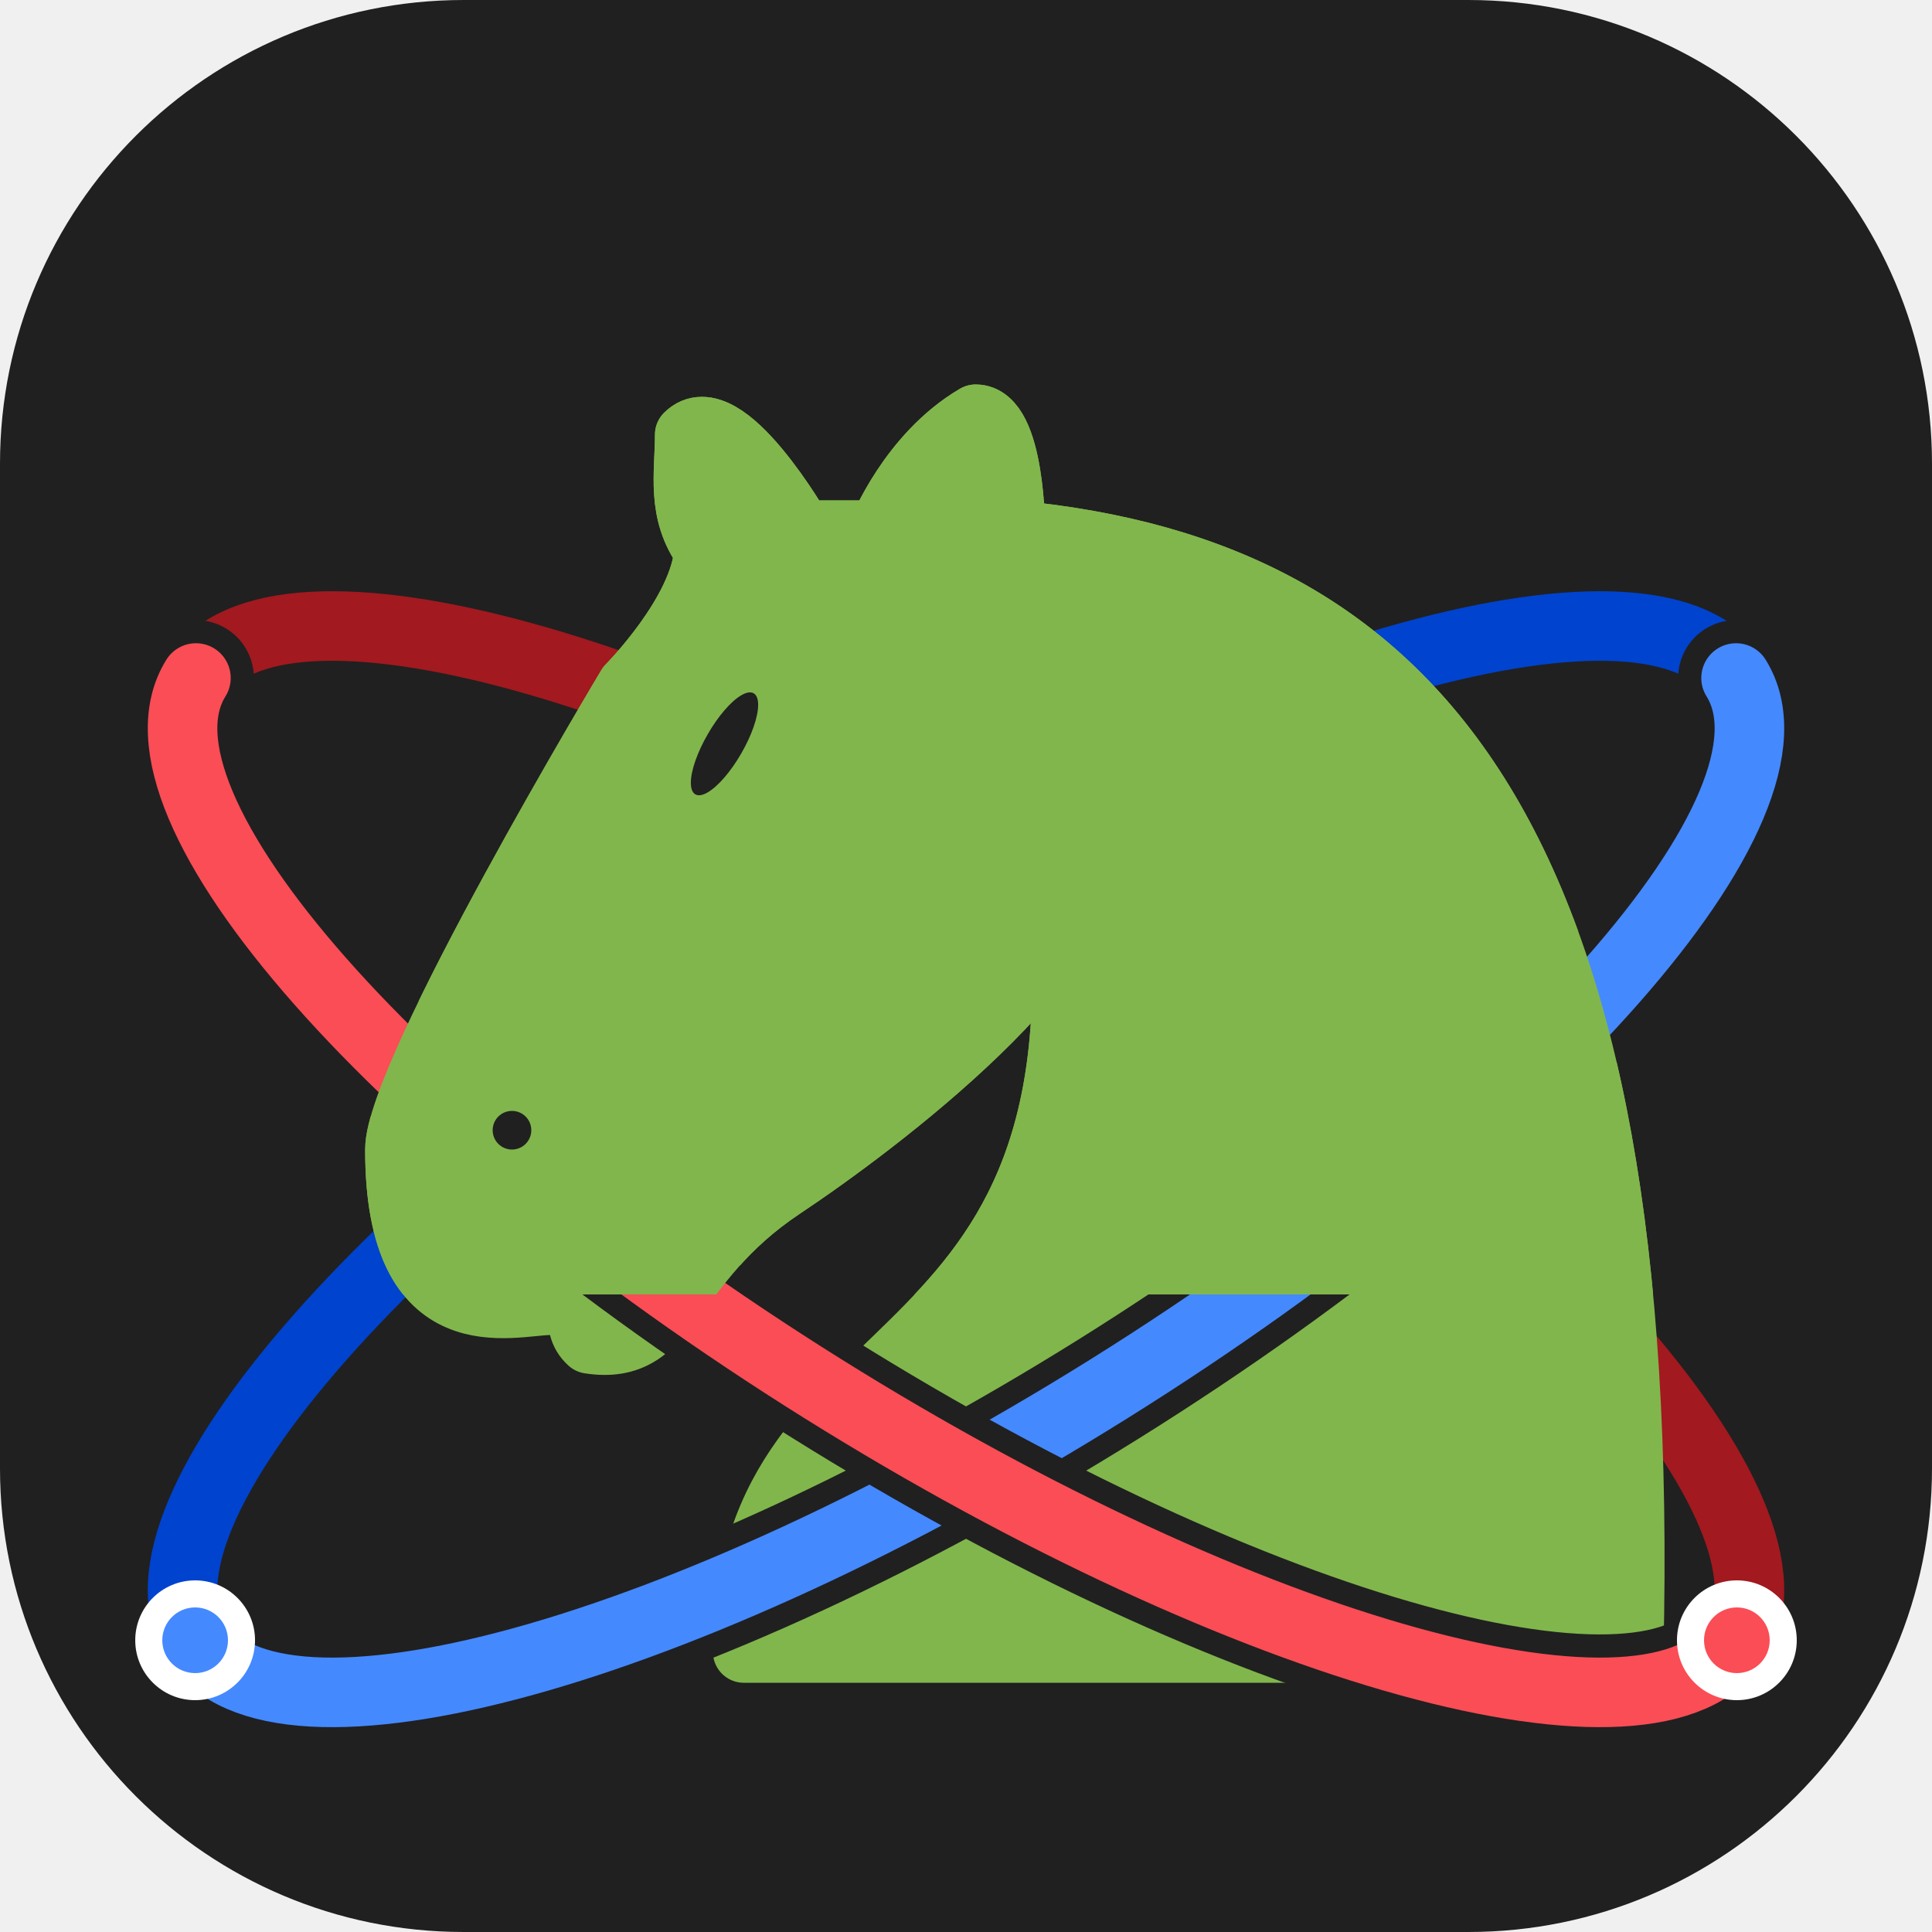
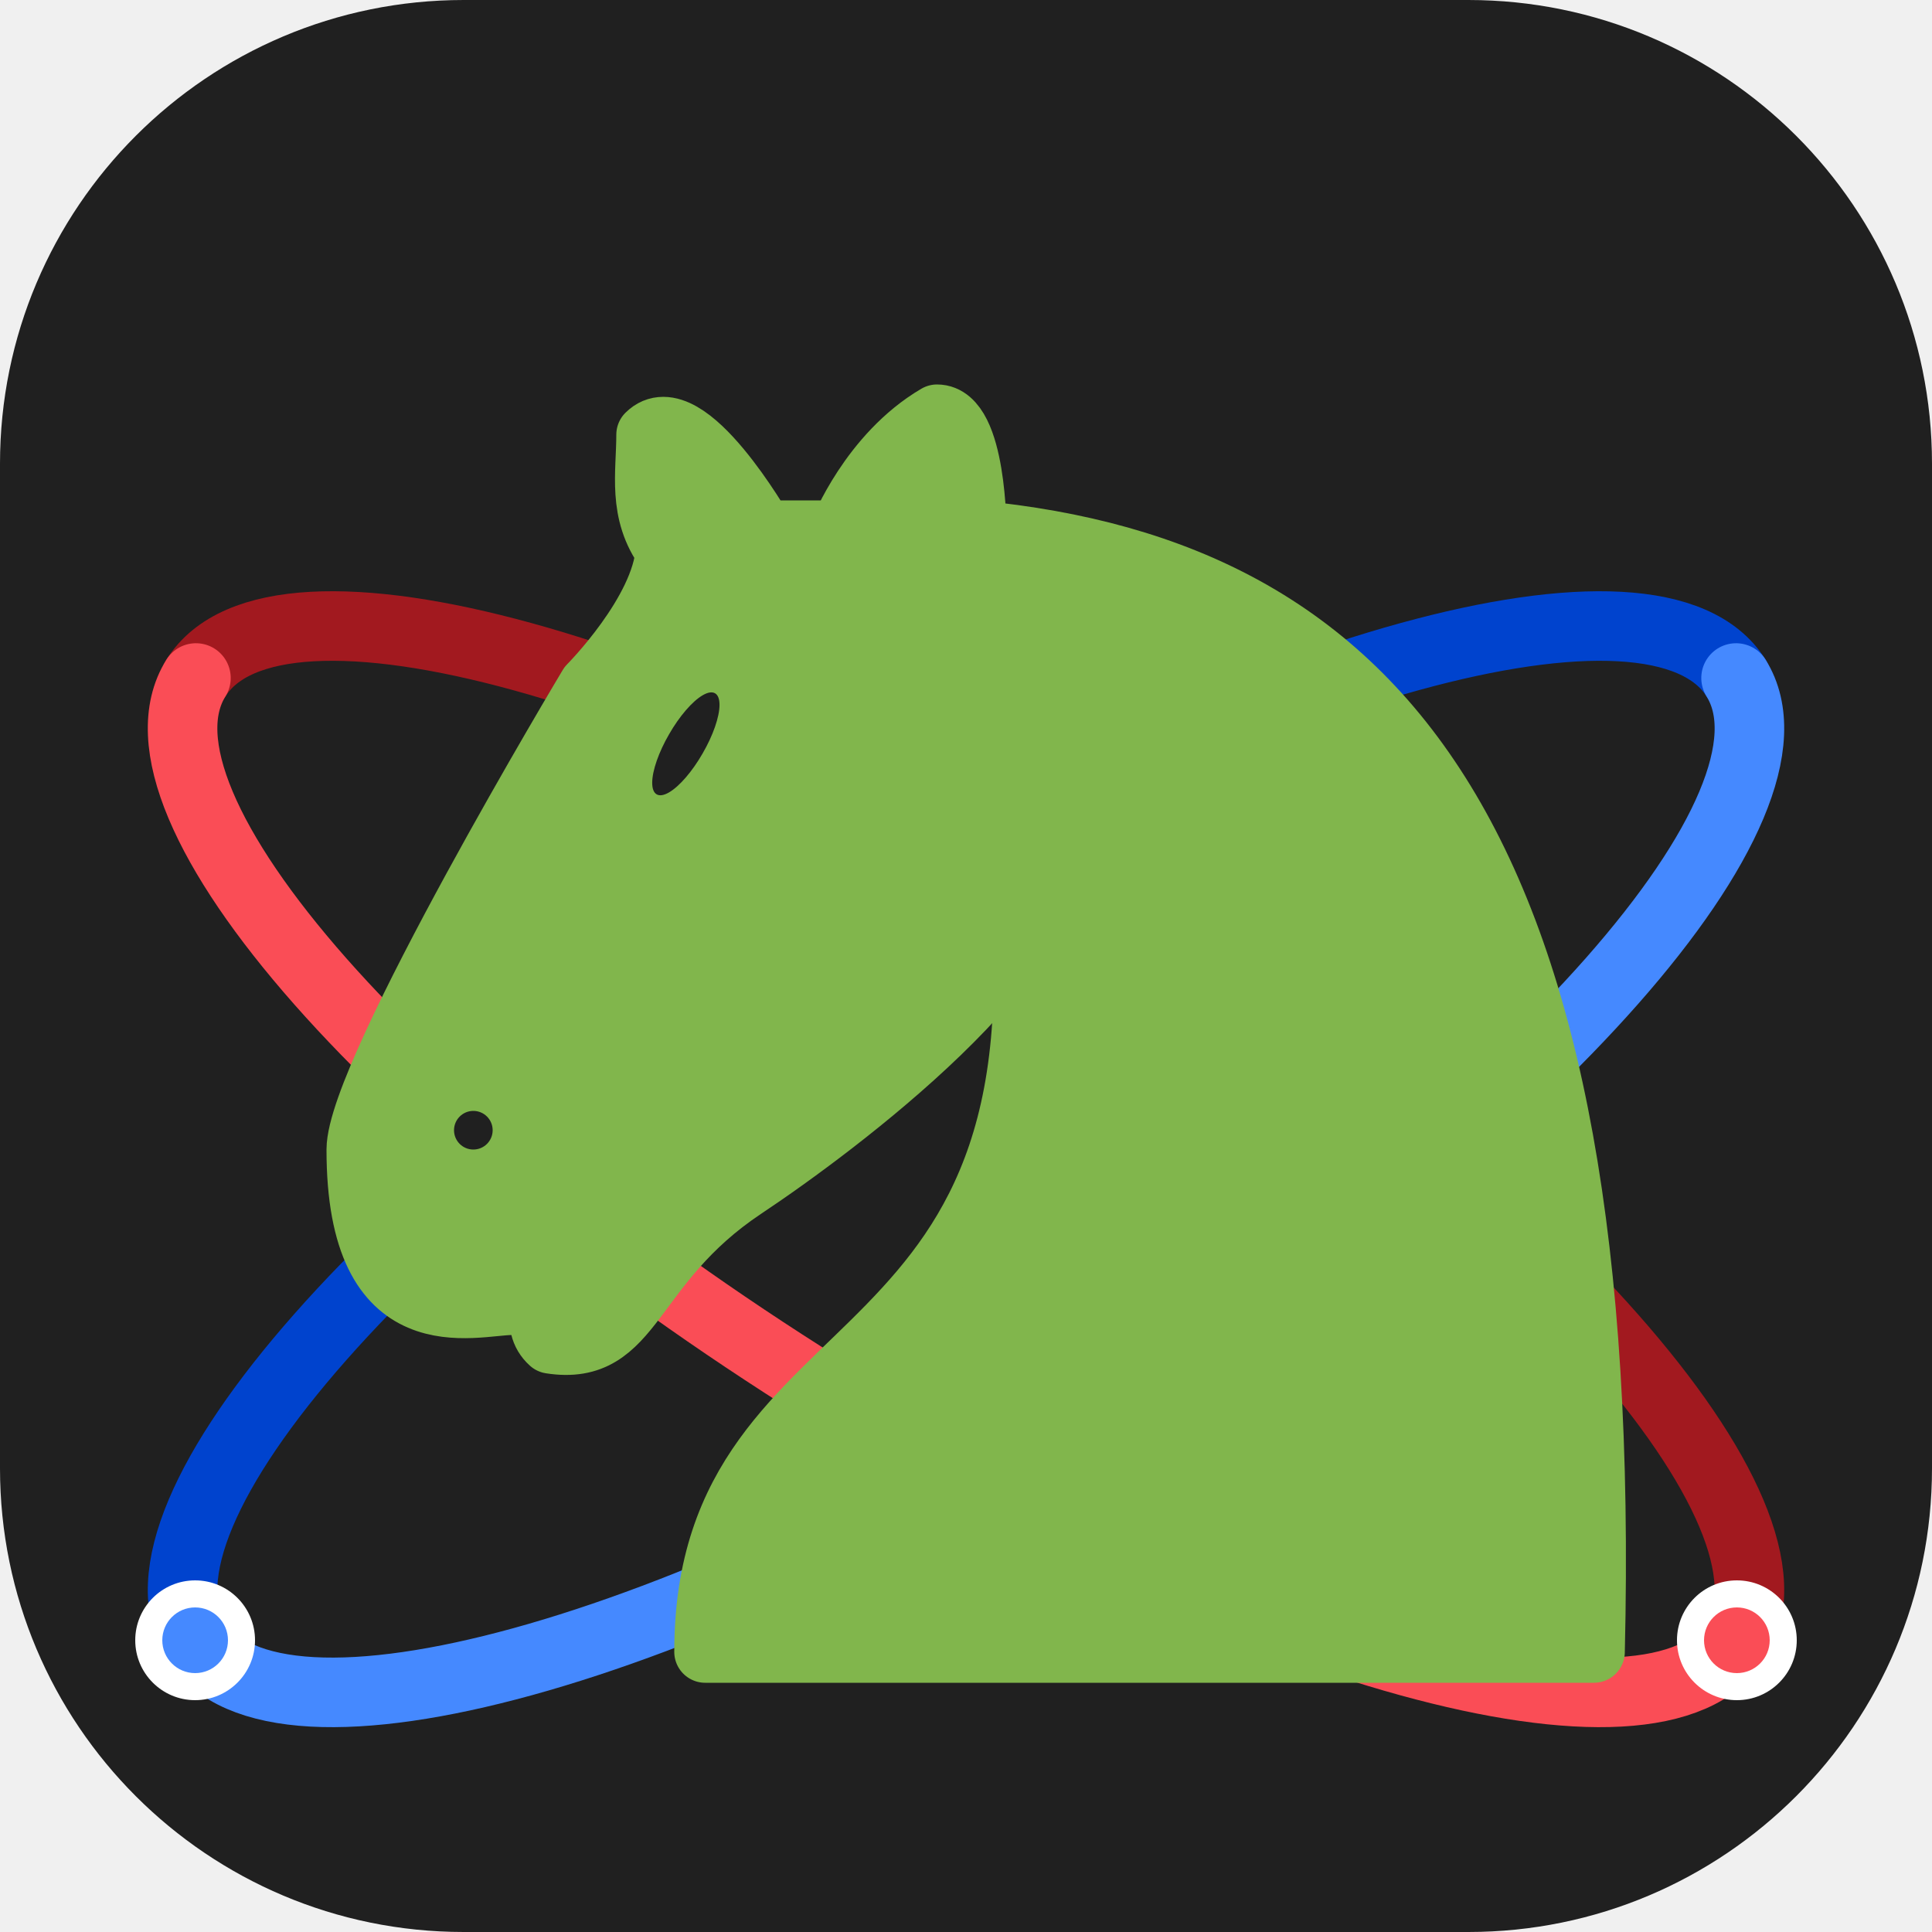
<svg xmlns="http://www.w3.org/2000/svg" viewBox="0 0 100 100">
  <rect width="100" height="100" rx="24" fill="#202020" />
-   <clipPath id="qc-head">
-     <rect x="0" y="0" width="100" height="67" />
-   </clipPath>
  <path d="M-47 0 A47 14 0 0 1 47 0" fill="none" stroke="#0043ce" stroke-width="3.6" stroke-linecap="round" transform="translate(50 60) rotate(-32)" />
  <path d="M-47 0 A47 14 0 0 1 47 0" fill="none" stroke="#a2191f" stroke-width="3.6" stroke-linecap="round" transform="translate(50 60) rotate(32)" />
-   <g transform="translate(8.50 7.50) scale(2.0)" fill="#81b64c" stroke="#81b64c" stroke-width="1.6" stroke-linejoin="round" stroke-linecap="round">
-     <path d="M22 10c10.5 1 16.5 8 16 29H15c0-9 10-6.5 8-21" />
-     <path d="M24 18c.38 2.91-5.55 7.37-8 9-3 2-2.82 4.34-5 4-1.042-.94 1.41-3.04 0-3-1 0 .19 1.23-1 2-1 0-4.003 1-4-4 0-2 6-12 6-12s1.89-1.9 2-3.5c-.73-.994-.5-2-.5-3 1-1 3 2.5 3 2.5h2s.78-1.992 2.5-3c1 0 1 3 1 3" />
-   </g>
-   <g transform="translate(8.50 7.50) scale(2.0)" fill="#202020">
-     <path d="M9.5 25.5a.5.5 0 1 1-1 0 .5.5 0 1 1 1 0m5.433-9.75a.5 1.5 30 1 1-.866-.5.5 1.5 30 1 1 .866.5" />
-   </g>
-   <path d="M-47 0 A47 14 0 0 0 47 0" fill="none" stroke="#202020" stroke-width="6.0" stroke-linecap="round" transform="translate(50 60) rotate(-32)" />
  <path d="M-47 0 A47 14 0 0 0 47 0" fill="none" stroke="#4589ff" stroke-width="3.6" stroke-linecap="round" transform="translate(50 60) rotate(-32)" />
-   <path d="M-47 0 A47 14 0 0 0 47 0" fill="none" stroke="#202020" stroke-width="6.0" stroke-linecap="round" transform="translate(50 60) rotate(32)" />
  <path d="M-47 0 A47 14 0 0 0 47 0" fill="none" stroke="#fa4d56" stroke-width="3.6" stroke-linecap="round" transform="translate(50 60) rotate(32)" />
-   <g clip-path="url(#qc-head)">
-     <g transform="translate(8.50 7.50) scale(2.0)" fill="#81b64c" stroke="#81b64c" stroke-width="1.6" stroke-linejoin="round" stroke-linecap="round">
-       <path d="M22 10c10.5 1 16.5 8 16 29H15c0-9 10-6.5 8-21" />
-       <path d="M24 18c.38 2.91-5.55 7.37-8 9-3 2-2.82 4.34-5 4-1.042-.94 1.41-3.04 0-3-1 0 .19 1.23-1 2-1 0-4.003 1-4-4 0-2 6-12 6-12s1.89-1.9 2-3.5c-.73-.994-.5-2-.5-3 1-1 3 2.5 3 2.5h2s.78-1.992 2.5-3c1 0 1 3 1 3" />
-     </g>
-     <g transform="translate(8.50 7.50) scale(2.0)" fill="#202020">
-       <path d="M9.5 25.5a.5.5 0 1 1-1 0 .5.5 0 1 1 1 0m5.433-9.75a.5 1.5 30 1 1-.866-.5.5 1.5 30 1 1 .866.5" />
-     </g>
-   </g>
  <circle cx="10.1" cy="84.9" r="3.1" fill="#fff" />
  <circle cx="10.1" cy="84.9" r="1.7" fill="#4589ff" />
  <circle cx="89.9" cy="84.9" r="3.1" fill="#fff" />
  <circle cx="89.9" cy="84.9" r="1.7" fill="#fa4d56" />
+   <g transform="translate(6.50 7.50) scale(2.0)" fill="#81b64c" stroke="#81b64c" stroke-width="1.6" stroke-linejoin="round" stroke-linecap="round">
+     <path d="M22 10c10.5 1 16.5 8 16 29H15c0-9 10-6.5 8-21" />
+     <path d="M24 18c.38 2.91-5.55 7.37-8 9-3 2-2.82 4.34-5 4-1.042-.94 1.41-3.04 0-3-1 0 .19 1.23-1 2-1 0-4.003 1-4-4 0-2 6-12 6-12s1.89-1.9 2-3.5c-.73-.994-.5-2-.5-3 1-1 3 2.5 3 2.5h2s.78-1.992 2.5-3c1 0 1 3 1 3" />
+   </g>
+   <g transform="translate(6.50 7.50) scale(2.0)" fill="#202020">
+     <path d="M9.5 25.5a.5.5 0 1 1-1 0 .5.5 0 1 1 1 0m5.433-9.75a.5 1.5 30 1 1-.866-.5.5 1.5 30 1 1 .866.5" />
+   </g>
</svg>
